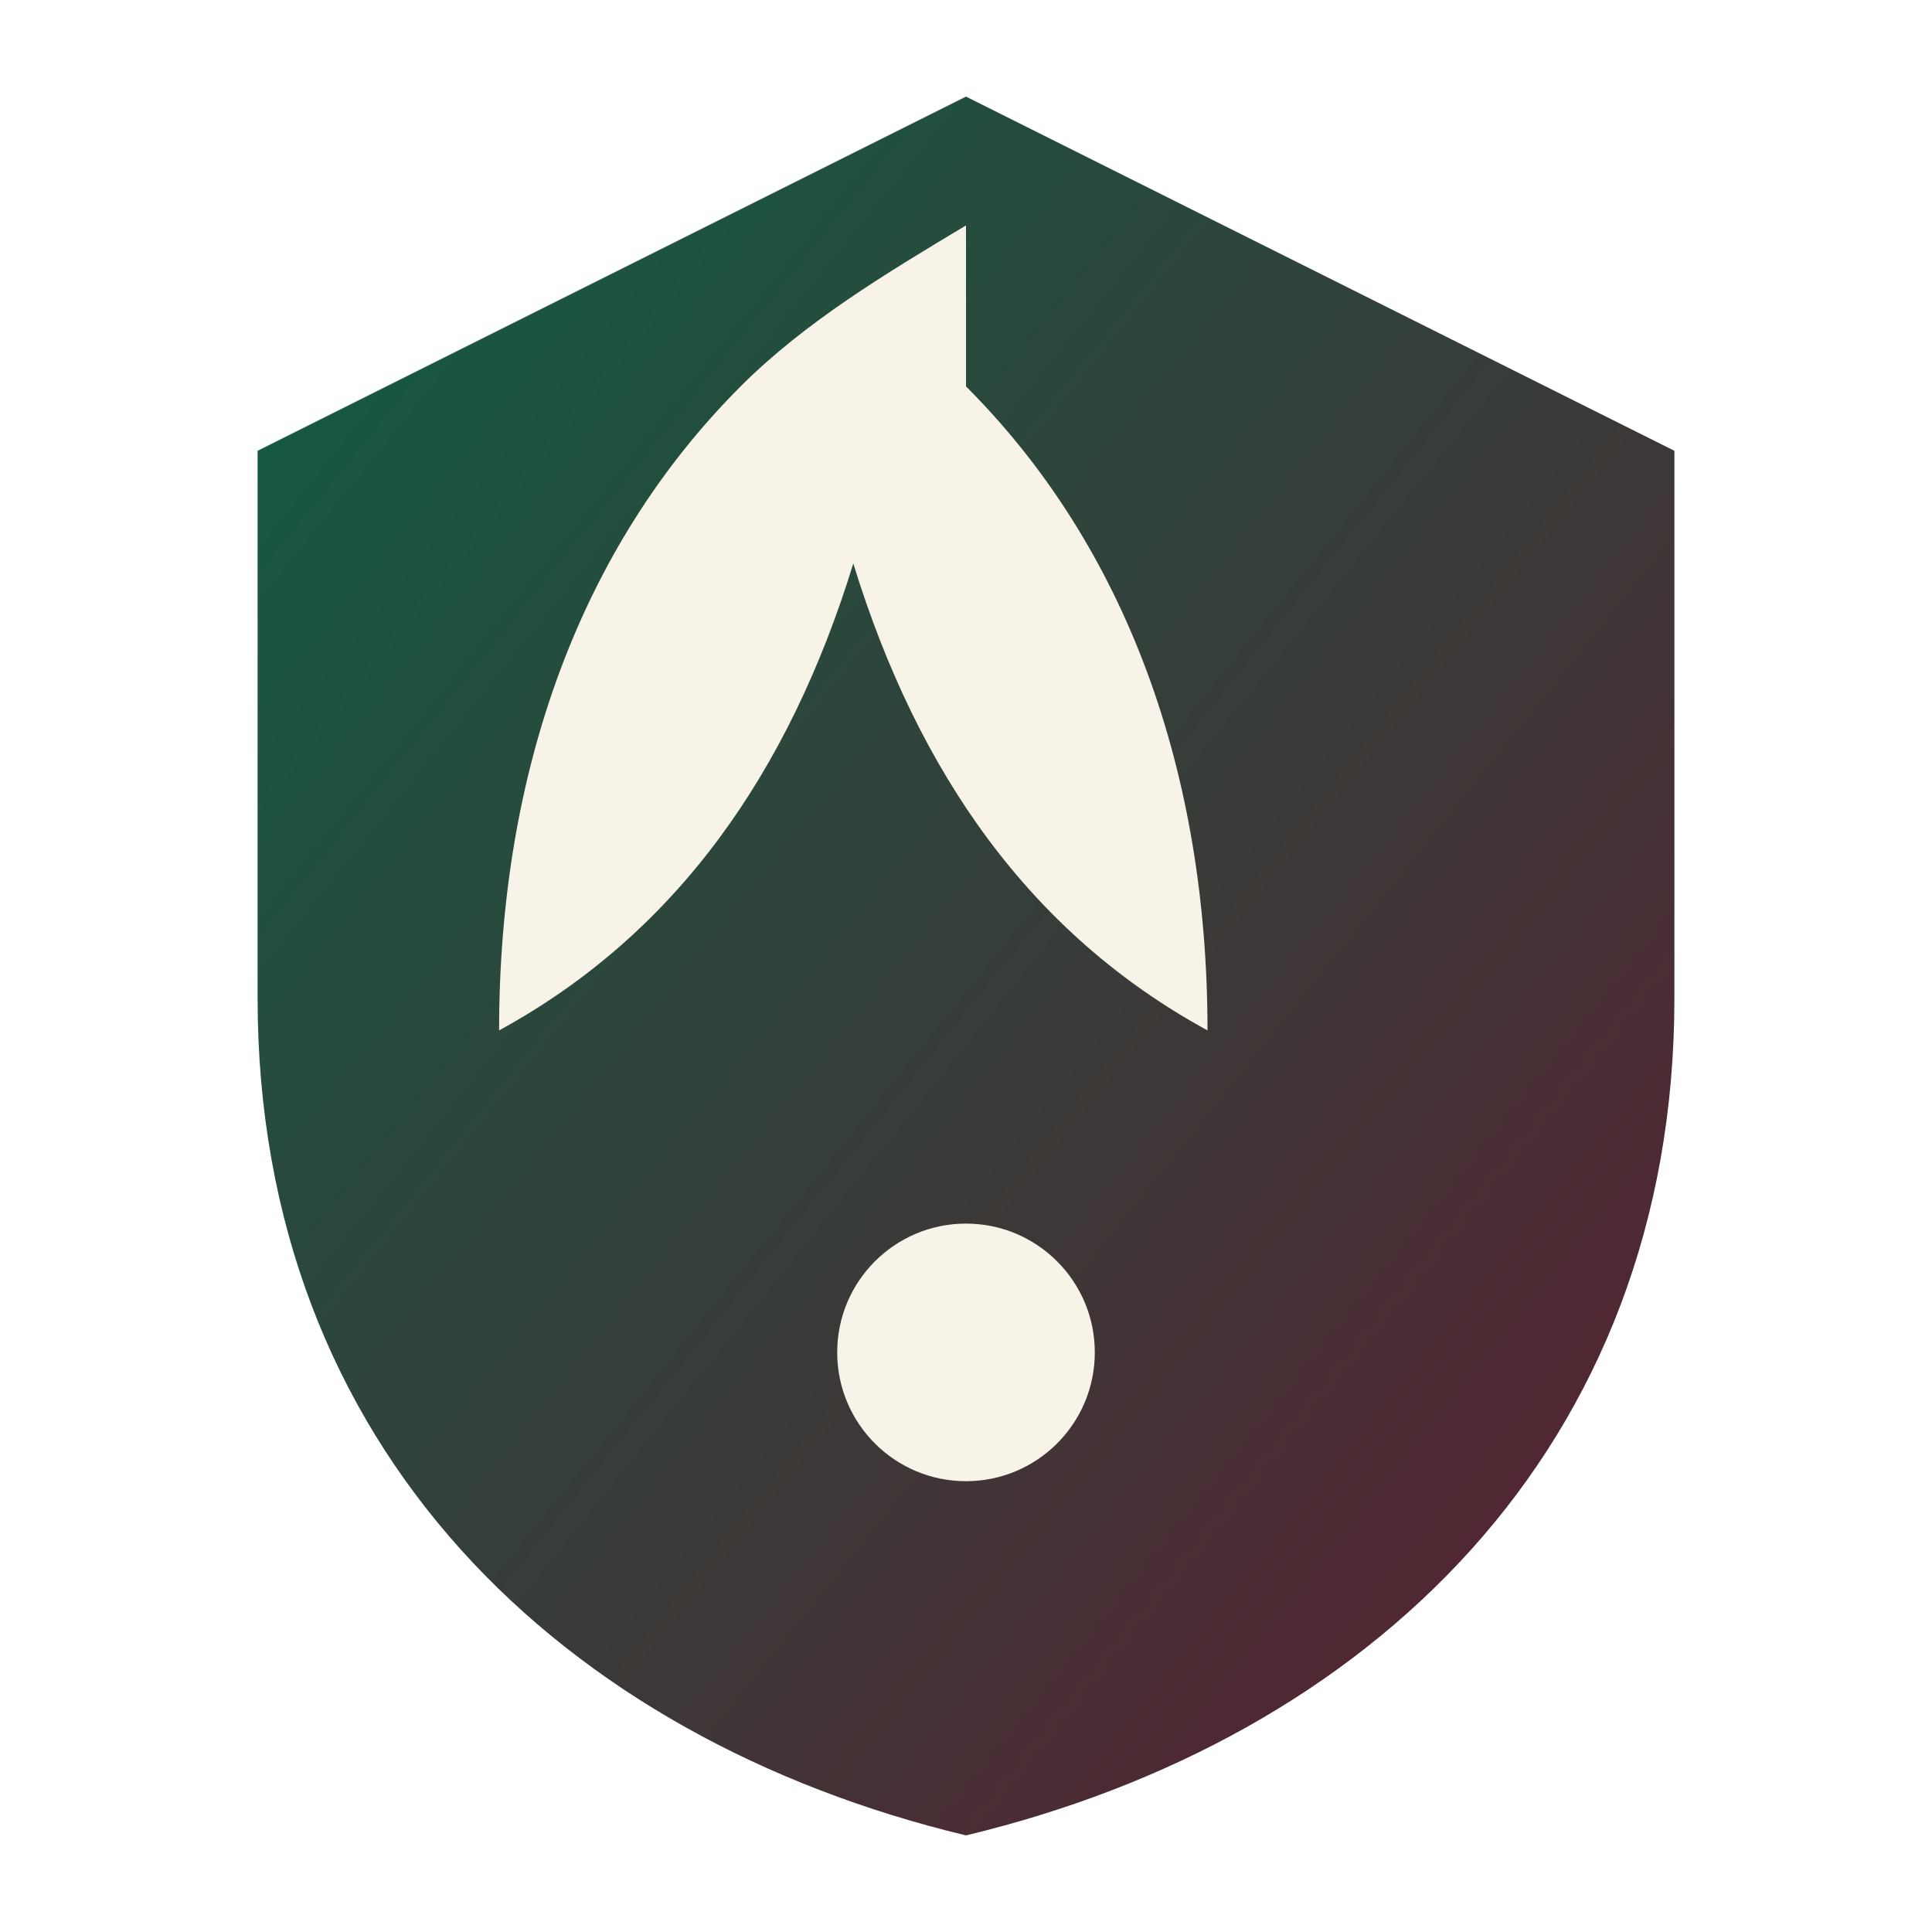
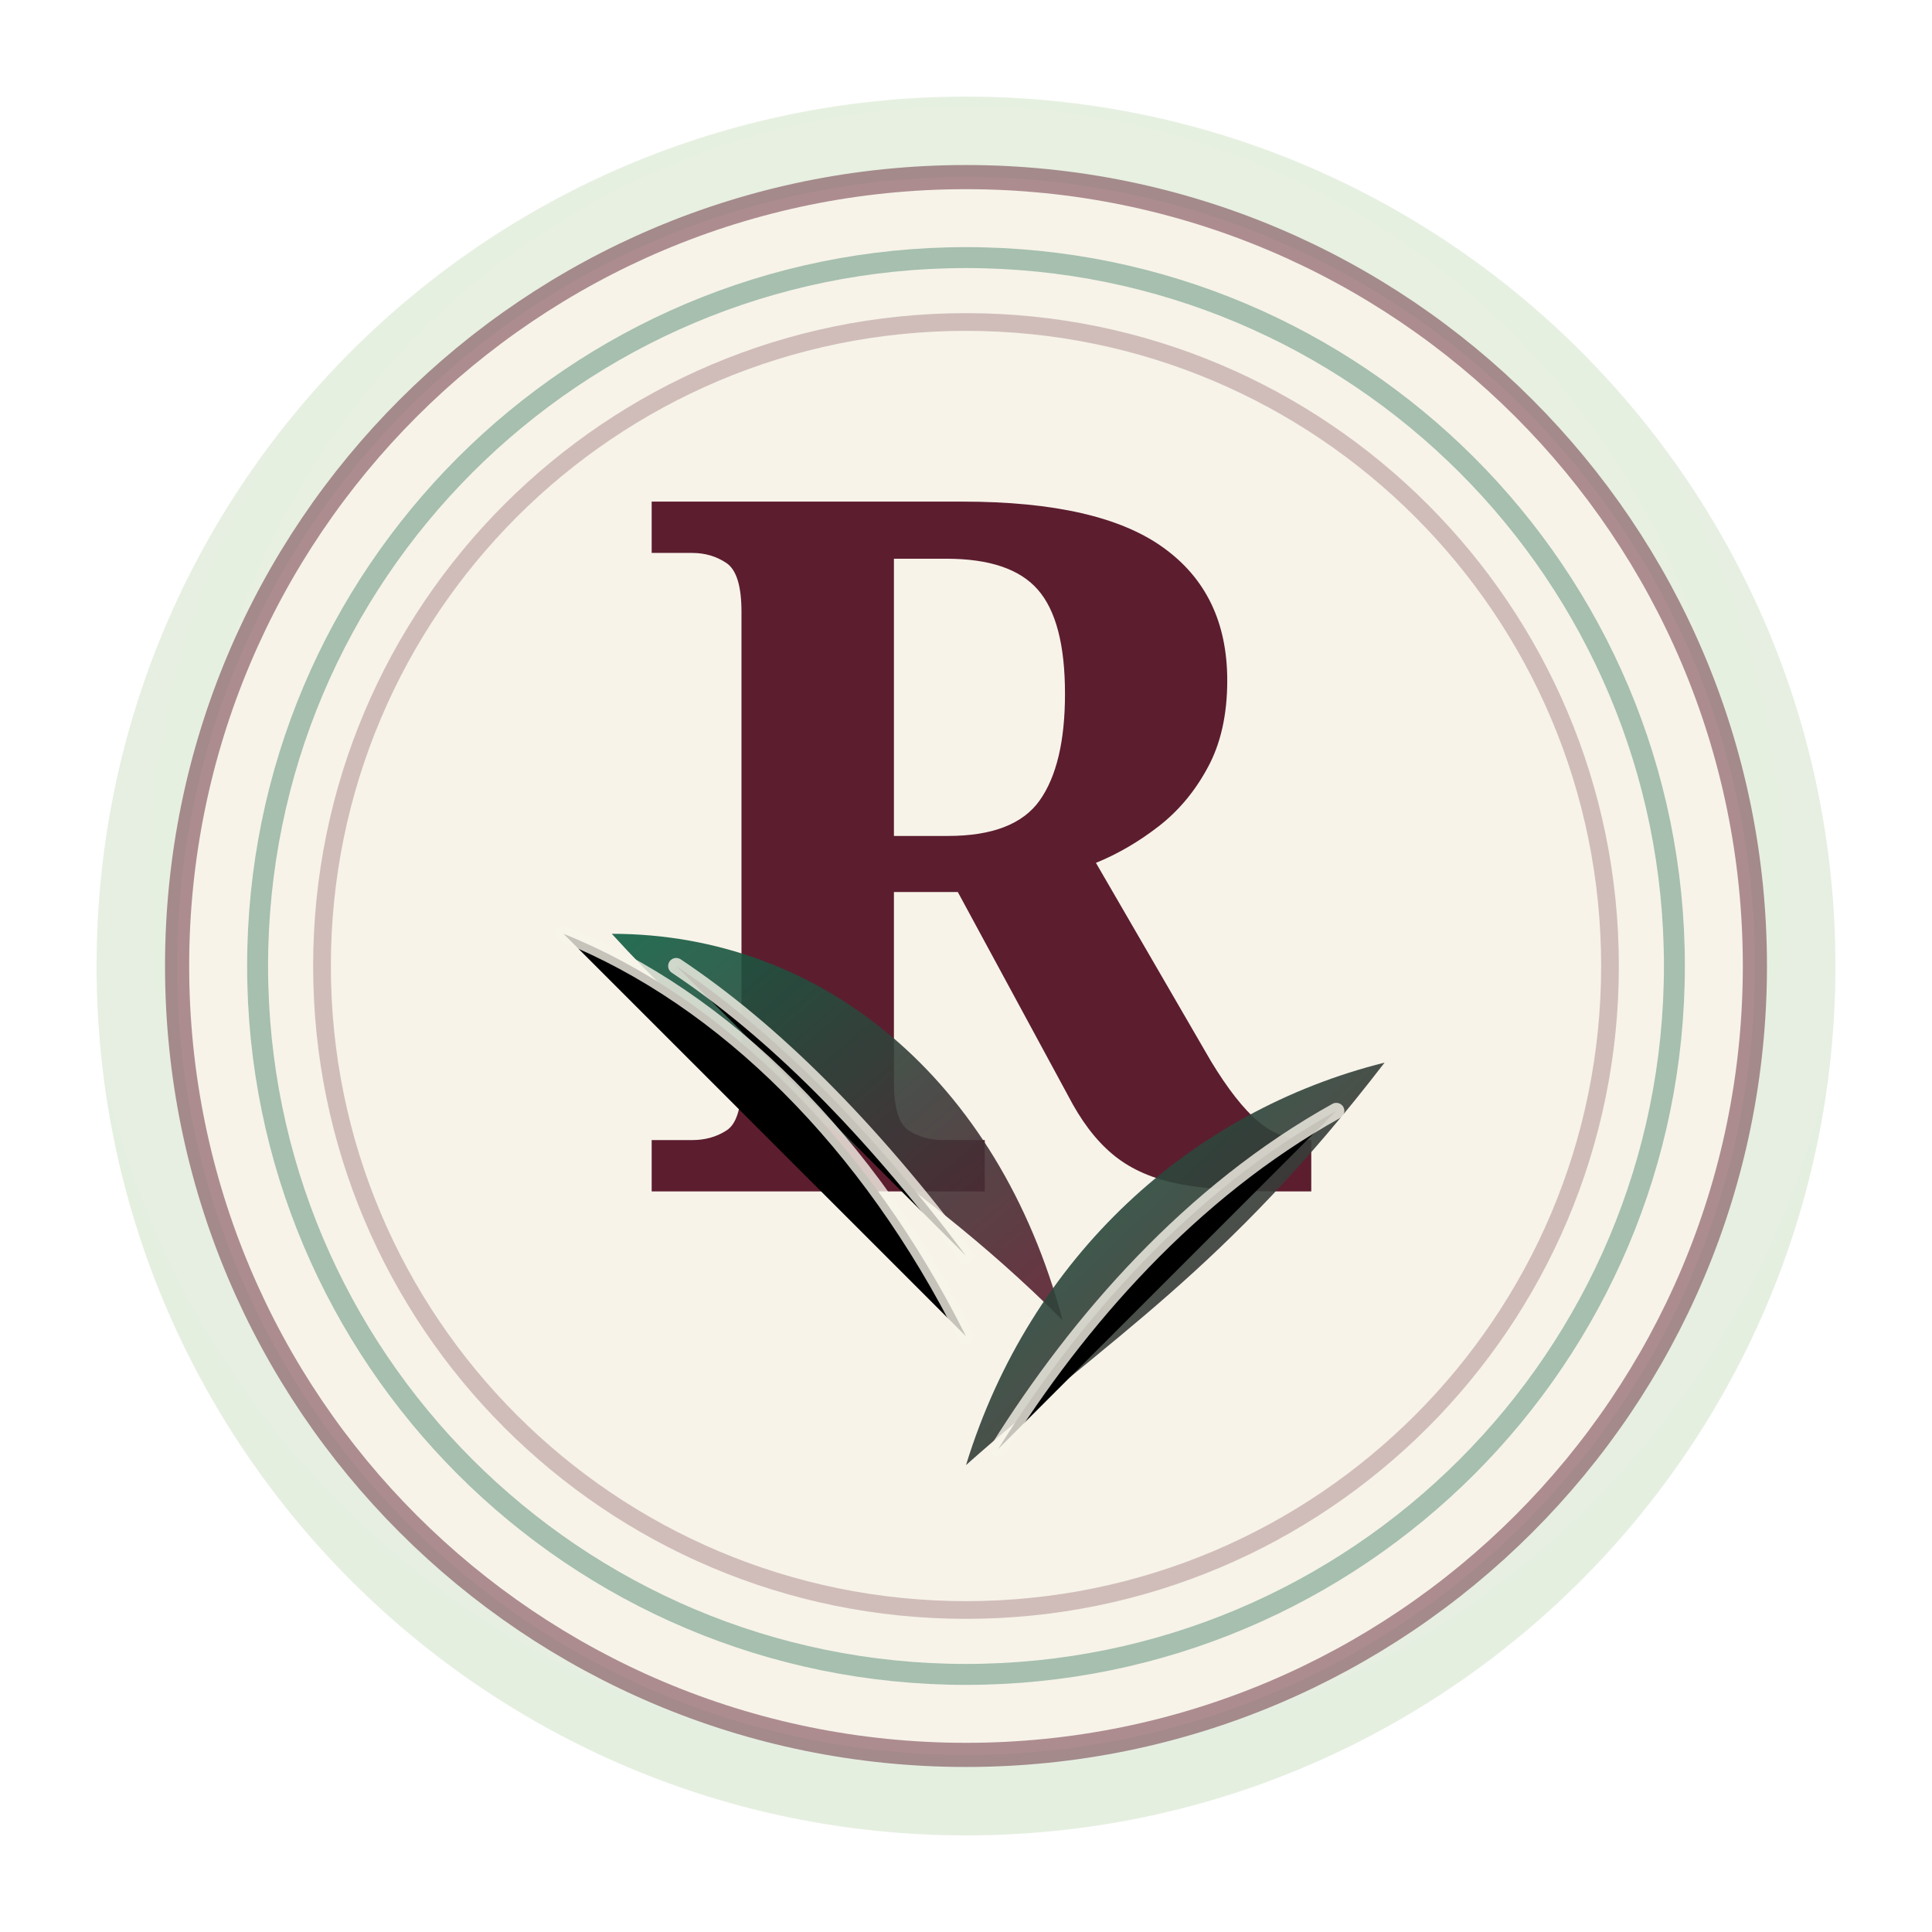
<svg xmlns="http://www.w3.org/2000/svg" viewBox="0 0 120 120" role="img" aria-label="Rose Changa brand mark">
  <defs>
-     <linearGradient id="crest" x1="0" y1="0" x2="1" y2="1">
+     <radialGradient id="markGlow" cx="50%" cy="45%" r="65%">
+       <stop offset="0%" stop-color="#8cbf54" />
+       <stop offset="100%" stop-color="#4f8f36" />
+     </radialGradient>
+     <linearGradient id="markLeaf" x1="0" y1="0" x2="1" y2="1">
      <stop offset="0%" stop-color="#0f5f43" />
      <stop offset="100%" stop-color="#5c1d2f" />
    </linearGradient>
  </defs>
-   <path d="M60 6 104 28v34c0 28-19 46-44 52C35 108 16 90 16 62V28L60 6Z" fill="url(#crest)" />
-   <path d="M60 24c10 10 15 24 15 40-11-6-18-16-22-29-4 13-11 23-22 29 0-16 5-30 15-40 4-4 9-7 14-10Z" fill="#f7f3e9" />
-   <circle cx="60" cy="84" r="8" fill="#f7f3e9" />
+   <circle cx="60" cy="60" r="54" fill="url(#markGlow)" opacity="0.16" />
+   <circle cx="60" cy="60" r="49" fill="#f7f3e9" stroke="#5c1d2f" stroke-opacity="0.48" stroke-width="1.5" />
+   <circle cx="60" cy="60" r="44" fill="none" stroke="#0f5f43" stroke-opacity="0.35" stroke-width="1.3" />
+   <circle cx="60" cy="60" r="40" fill="none" stroke="#5c1d2f" stroke-opacity="0.25" stroke-width="1.1" />
+   <text x="60" y="74" text-anchor="middle" font-family="Georgia, serif" font-size="60" fill="#5c1d2f" font-weight="700">R</text>
+   <path d="M38 58c13 0 24 9 28 24-10-10-18-13-28-24Z" fill="url(#markLeaf)" opacity="0.9" />
+   <path d="M35 58c10 4 19 13 25 25M42 60c6 4 12 10 18 18" stroke="#f7f3e9" stroke-opacity="0.8" stroke-linecap="round" />
+   <path d="M86 66c-12 3-22 12-26 25 9-8 16-12 26-25Z" fill="url(#markLeaf)" opacity="0.9" />
+   <path d="M83 69c-9 5-16 13-21 21" stroke="#f7f3e9" stroke-opacity="0.8" stroke-linecap="round" />
</svg>
